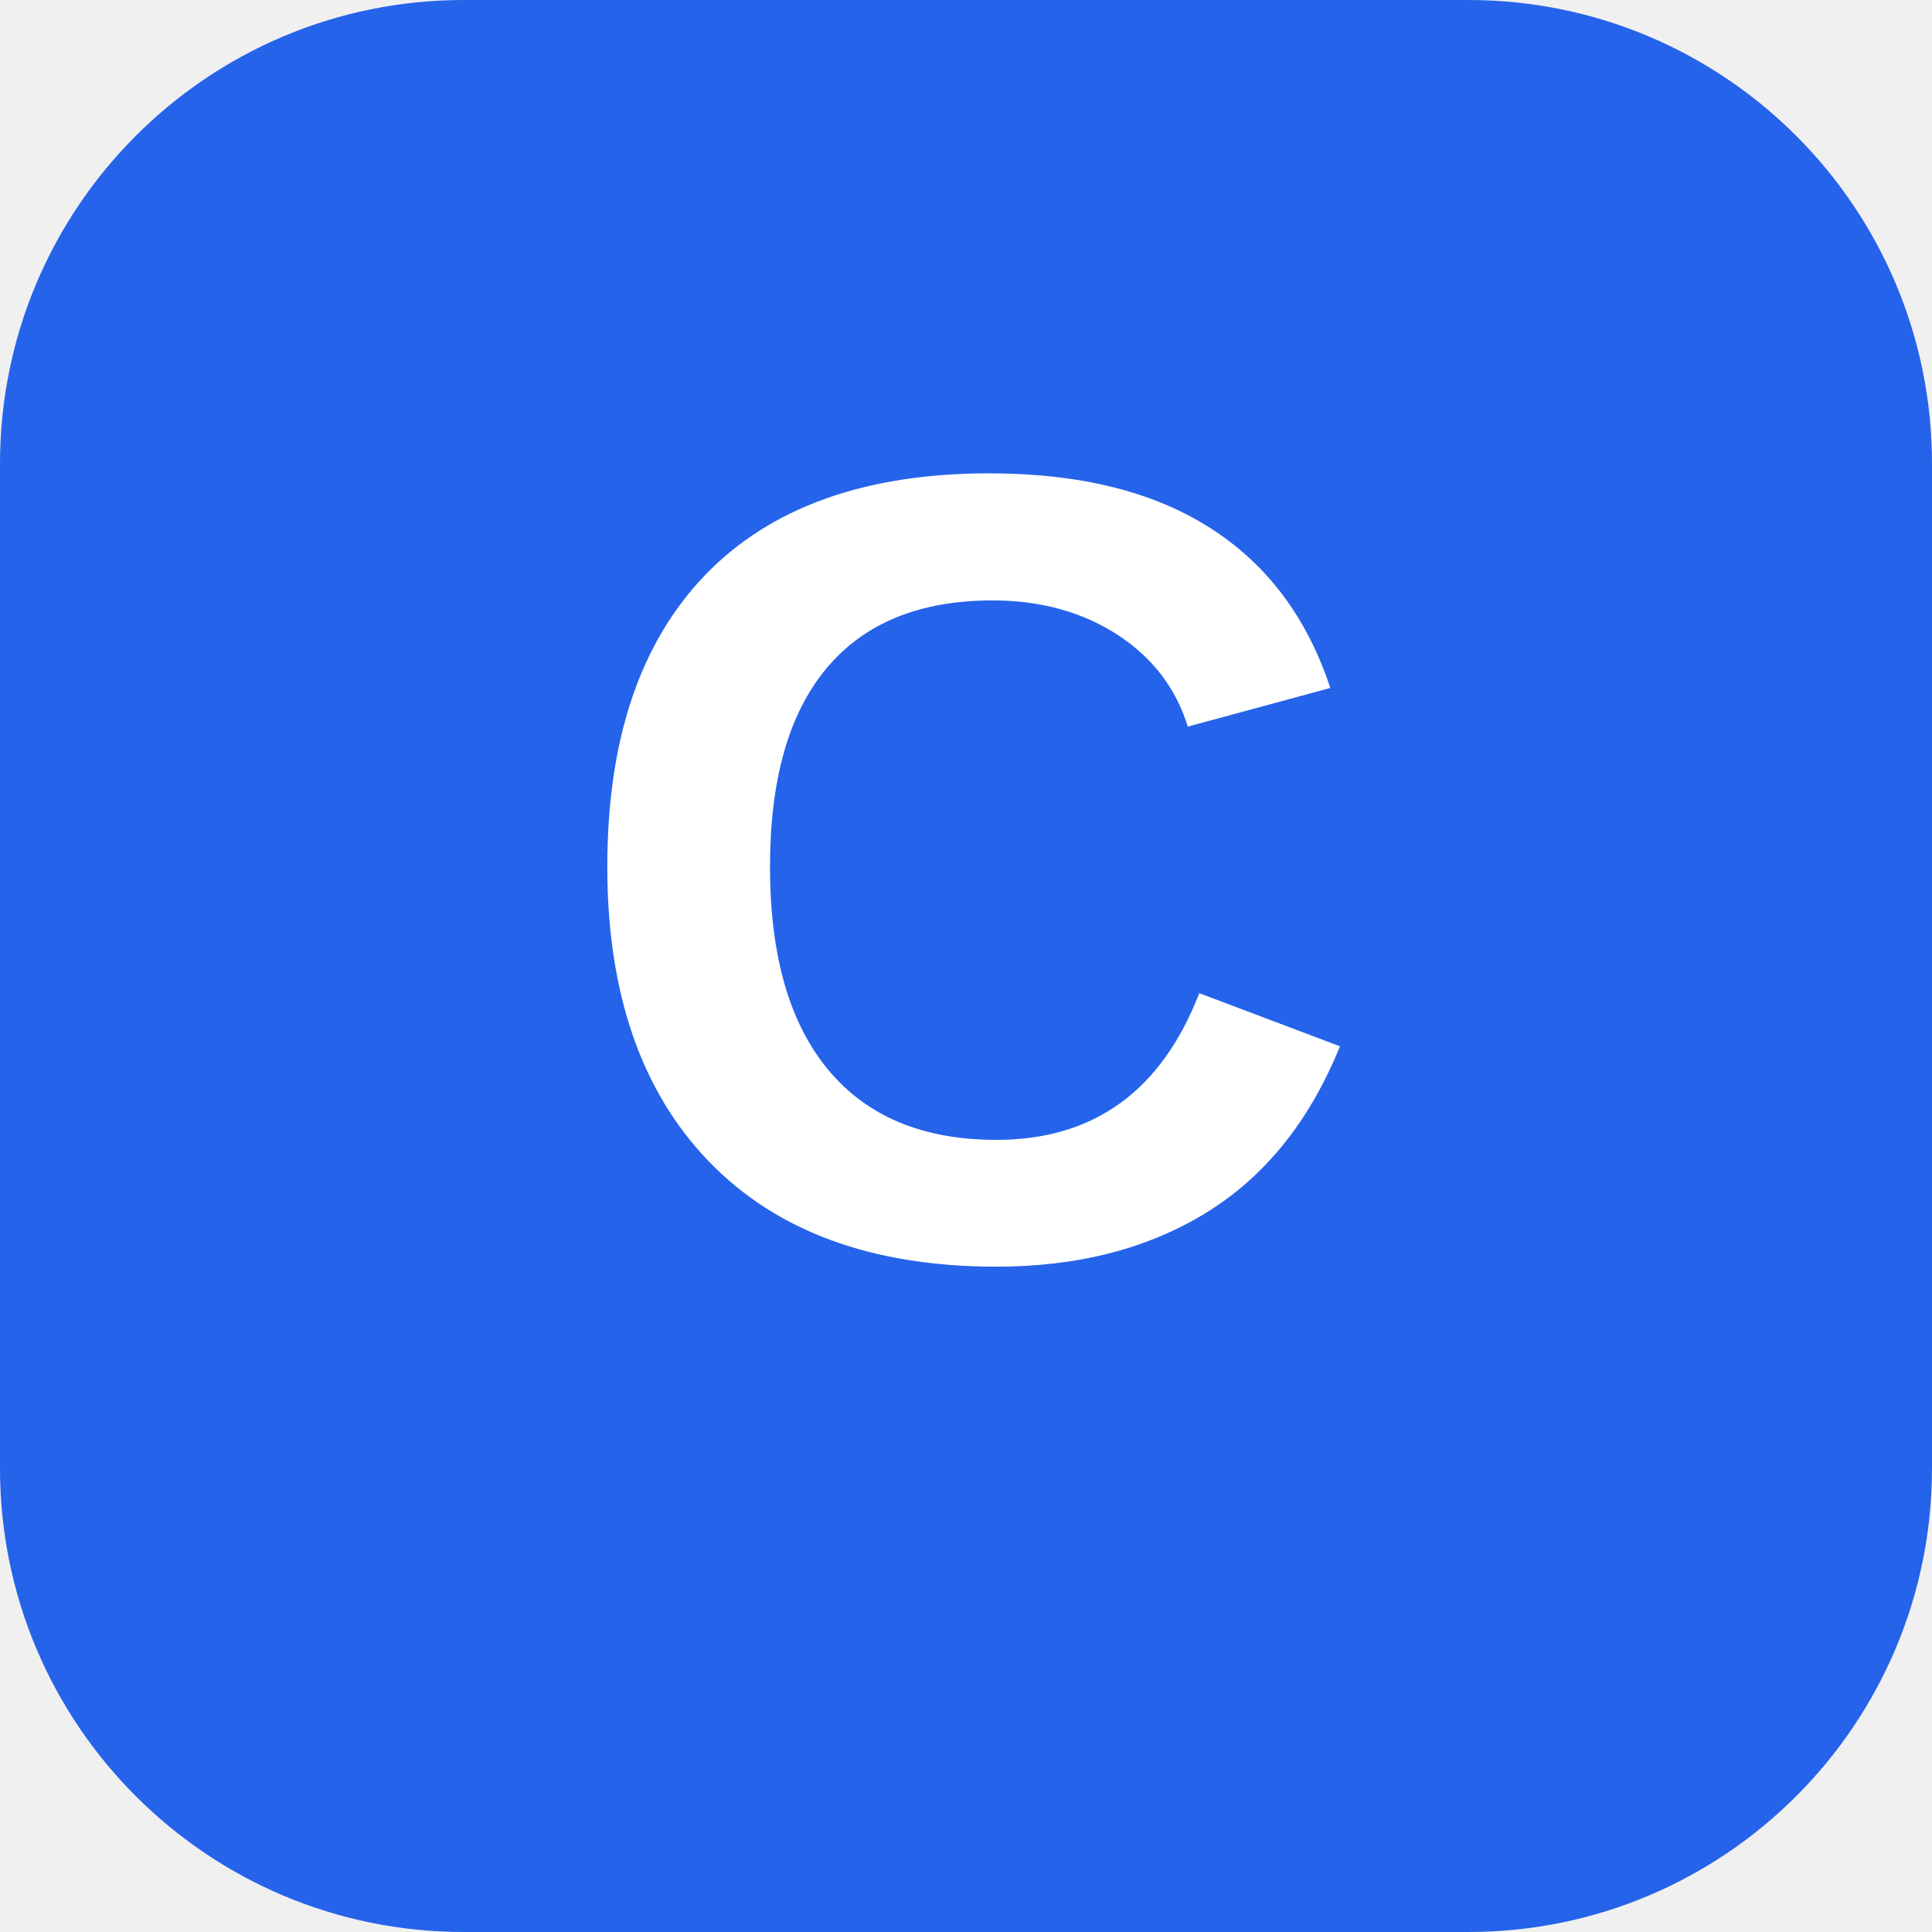
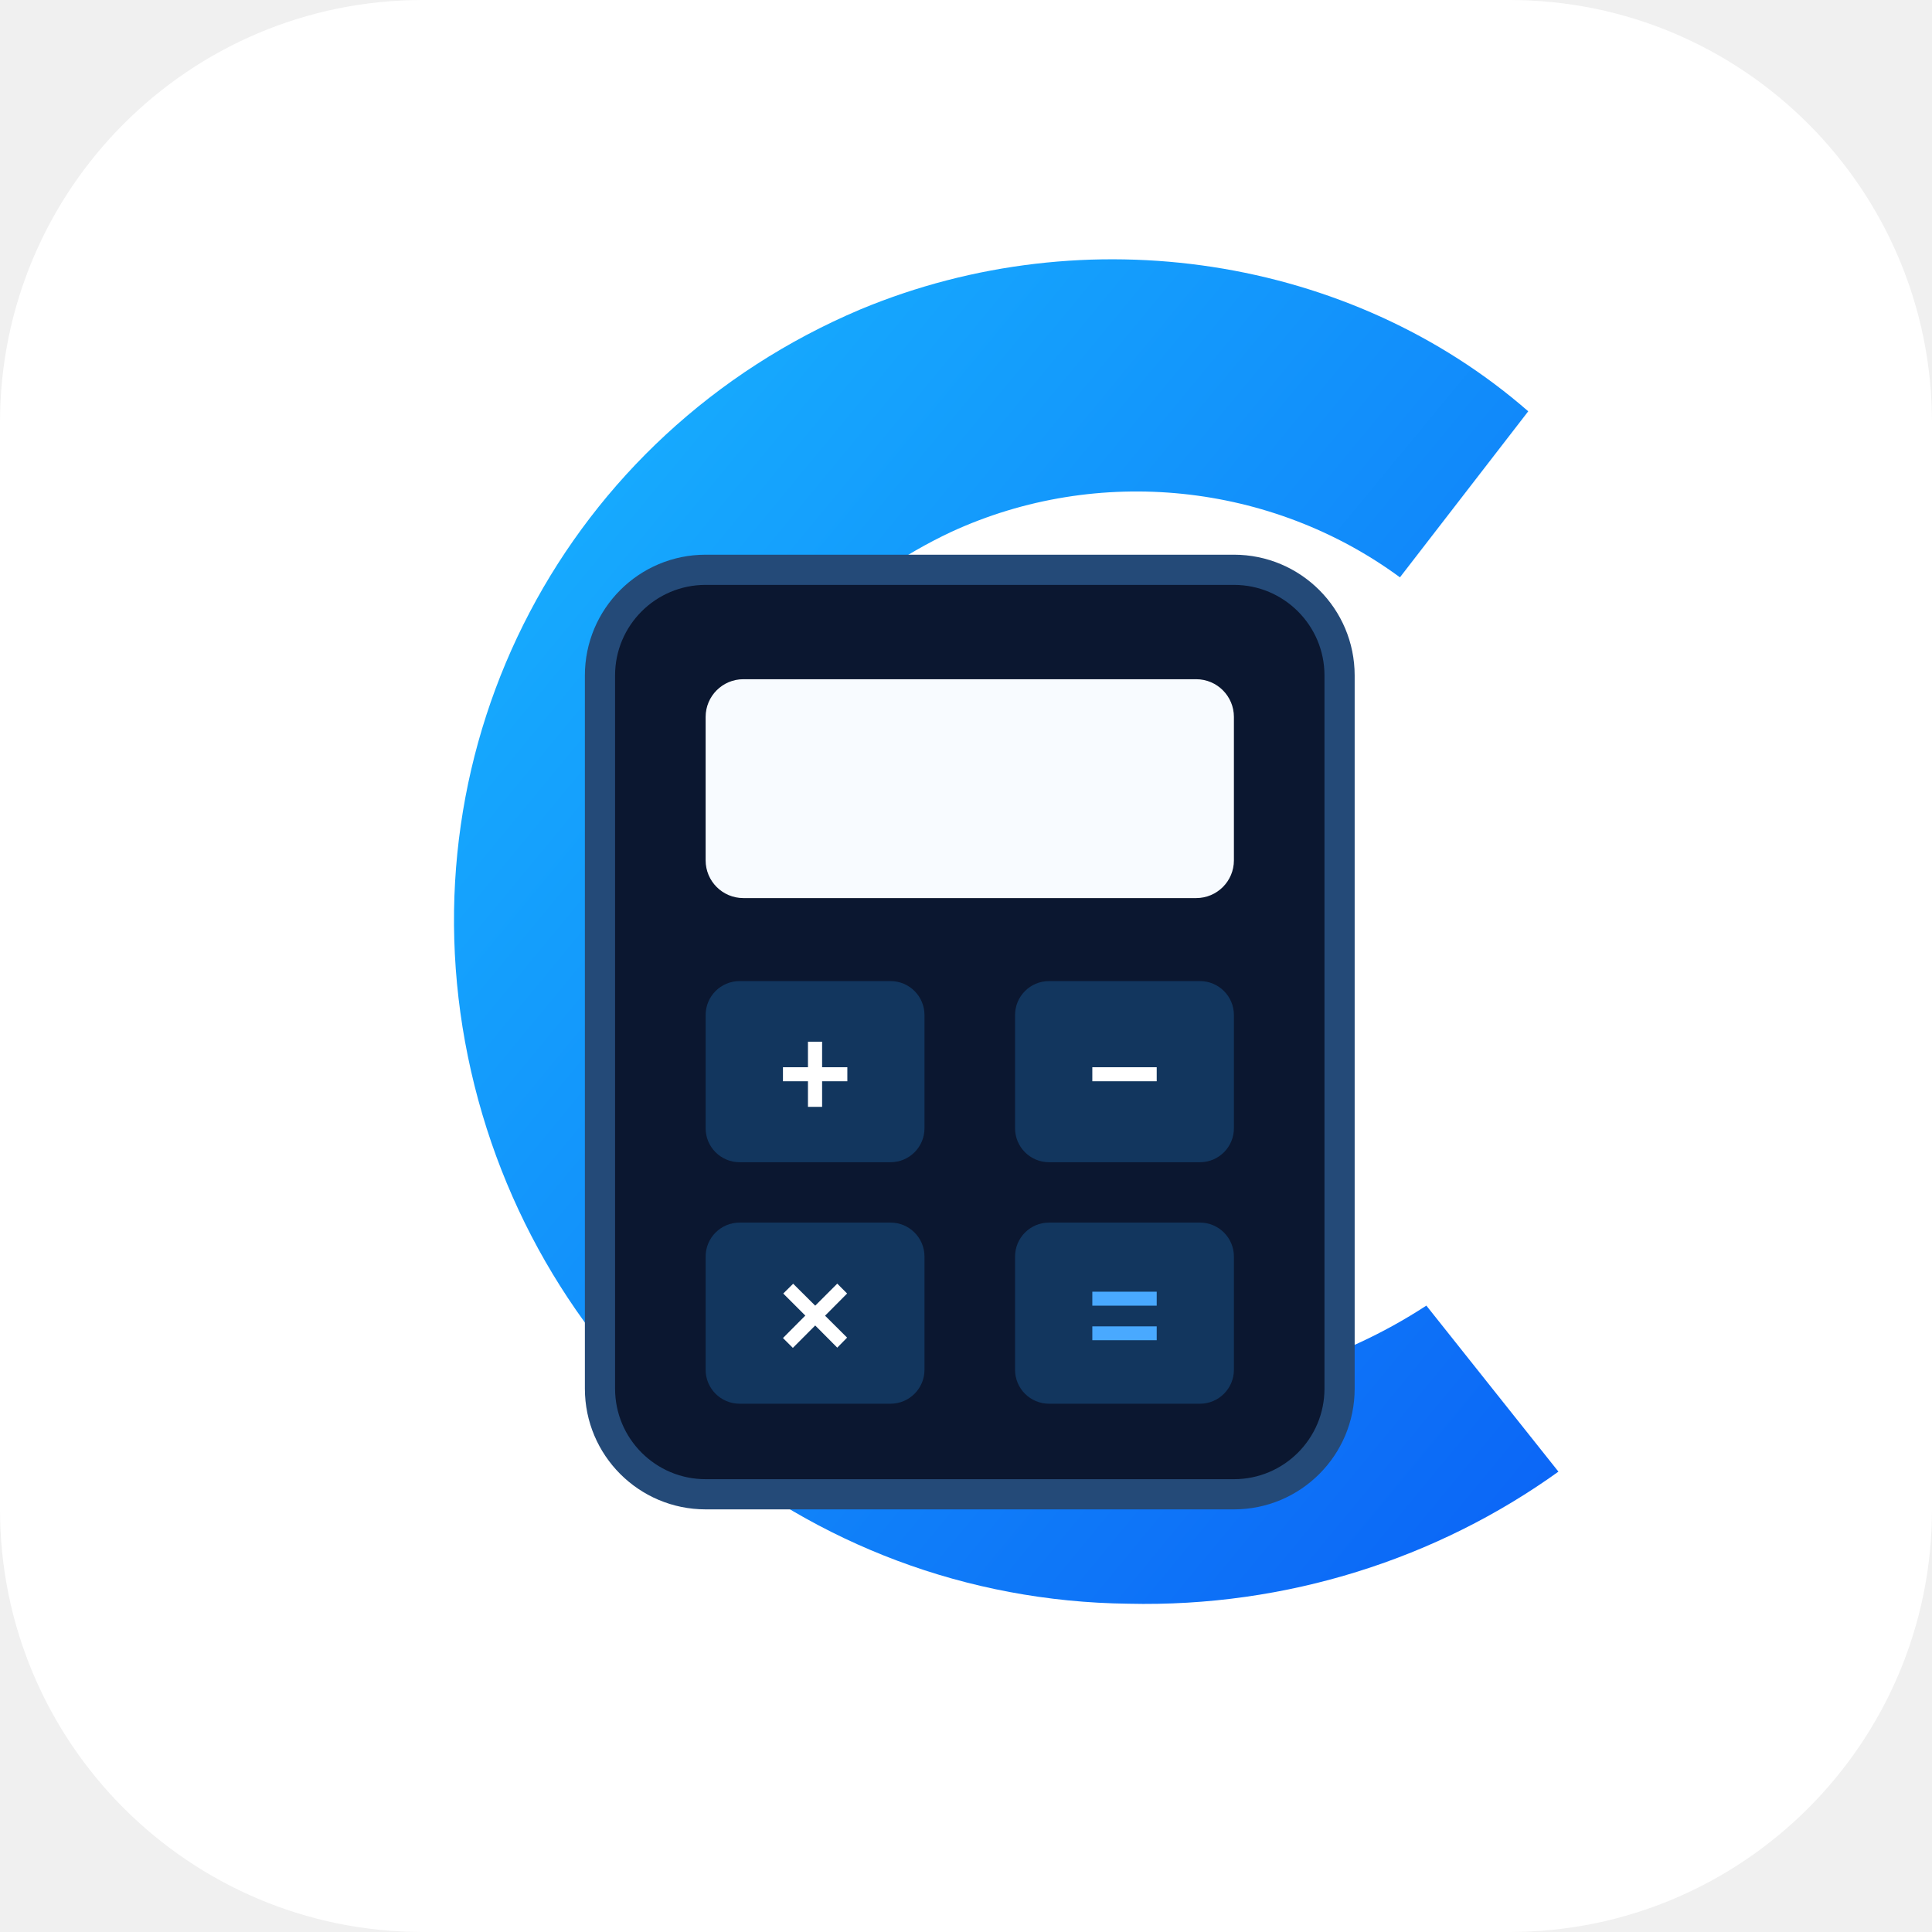
- <svg xmlns="http://www.w3.org/2000/svg" viewBox="0 0 100 100">
-   <rect width="100" height="100" rx="24" fill="#2563EB" />
-   <text x="50" y="65" font-size="58" text-anchor="middle" fill="white" font-family="Arial" font-weight="900">C</text>
+ <svg xmlns="http://www.w3.org/2000/svg" viewBox="0 0 512 512">
+   <defs>
+     <linearGradient id="g" x1="0" y1="0" x2="1" y2="1">
+       <stop stop-color="#18B6FF" />
+       <stop offset="1" stop-color="#0B63F6" />
+     </linearGradient>
+   </defs>
+   <rect width="512" height="512" rx="112" fill="#fff" />
+   <path d="M405 109c-47-41-117-52-177-27-78 33-121 115-104 198 17 83 89 144 175 145 42 1 82-12 114-35l-35-44c-23 15-50 23-78 23-57 0-105-40-116-94-12-55 17-110 68-134 39-18 85-13 119 12l34-44z" fill="url(#g)" />
+   <rect x="159" y="151" width="196" height="245" rx="28" fill="#0b1730" stroke="#244a78" stroke-width="8" />
+   <rect x="187" y="180" width="140" height="58" rx="10" fill="#f8fbff" />
+   <g fill="#12365e">
+     <rect x="187" y="260" width="58" height="48" rx="9" />
+     <rect x="269" y="260" width="58" height="48" rx="9" />
+     <rect x="187" y="324" width="58" height="48" rx="9" />
+     <rect x="269" y="324" width="58" height="48" rx="9" />
+   </g>
+   <g fill="#fff" font-family="Arial" font-size="34" font-weight="700" text-anchor="middle">
+     <text x="216" y="296">+</text>
+     <text x="298" y="296">−</text>
+     <text x="216" y="360">×</text>
+   </g>
+   <text x="298" y="360" fill="#49a9ff" font-family="Arial" font-size="34" font-weight="700" text-anchor="middle">=</text>
</svg>
